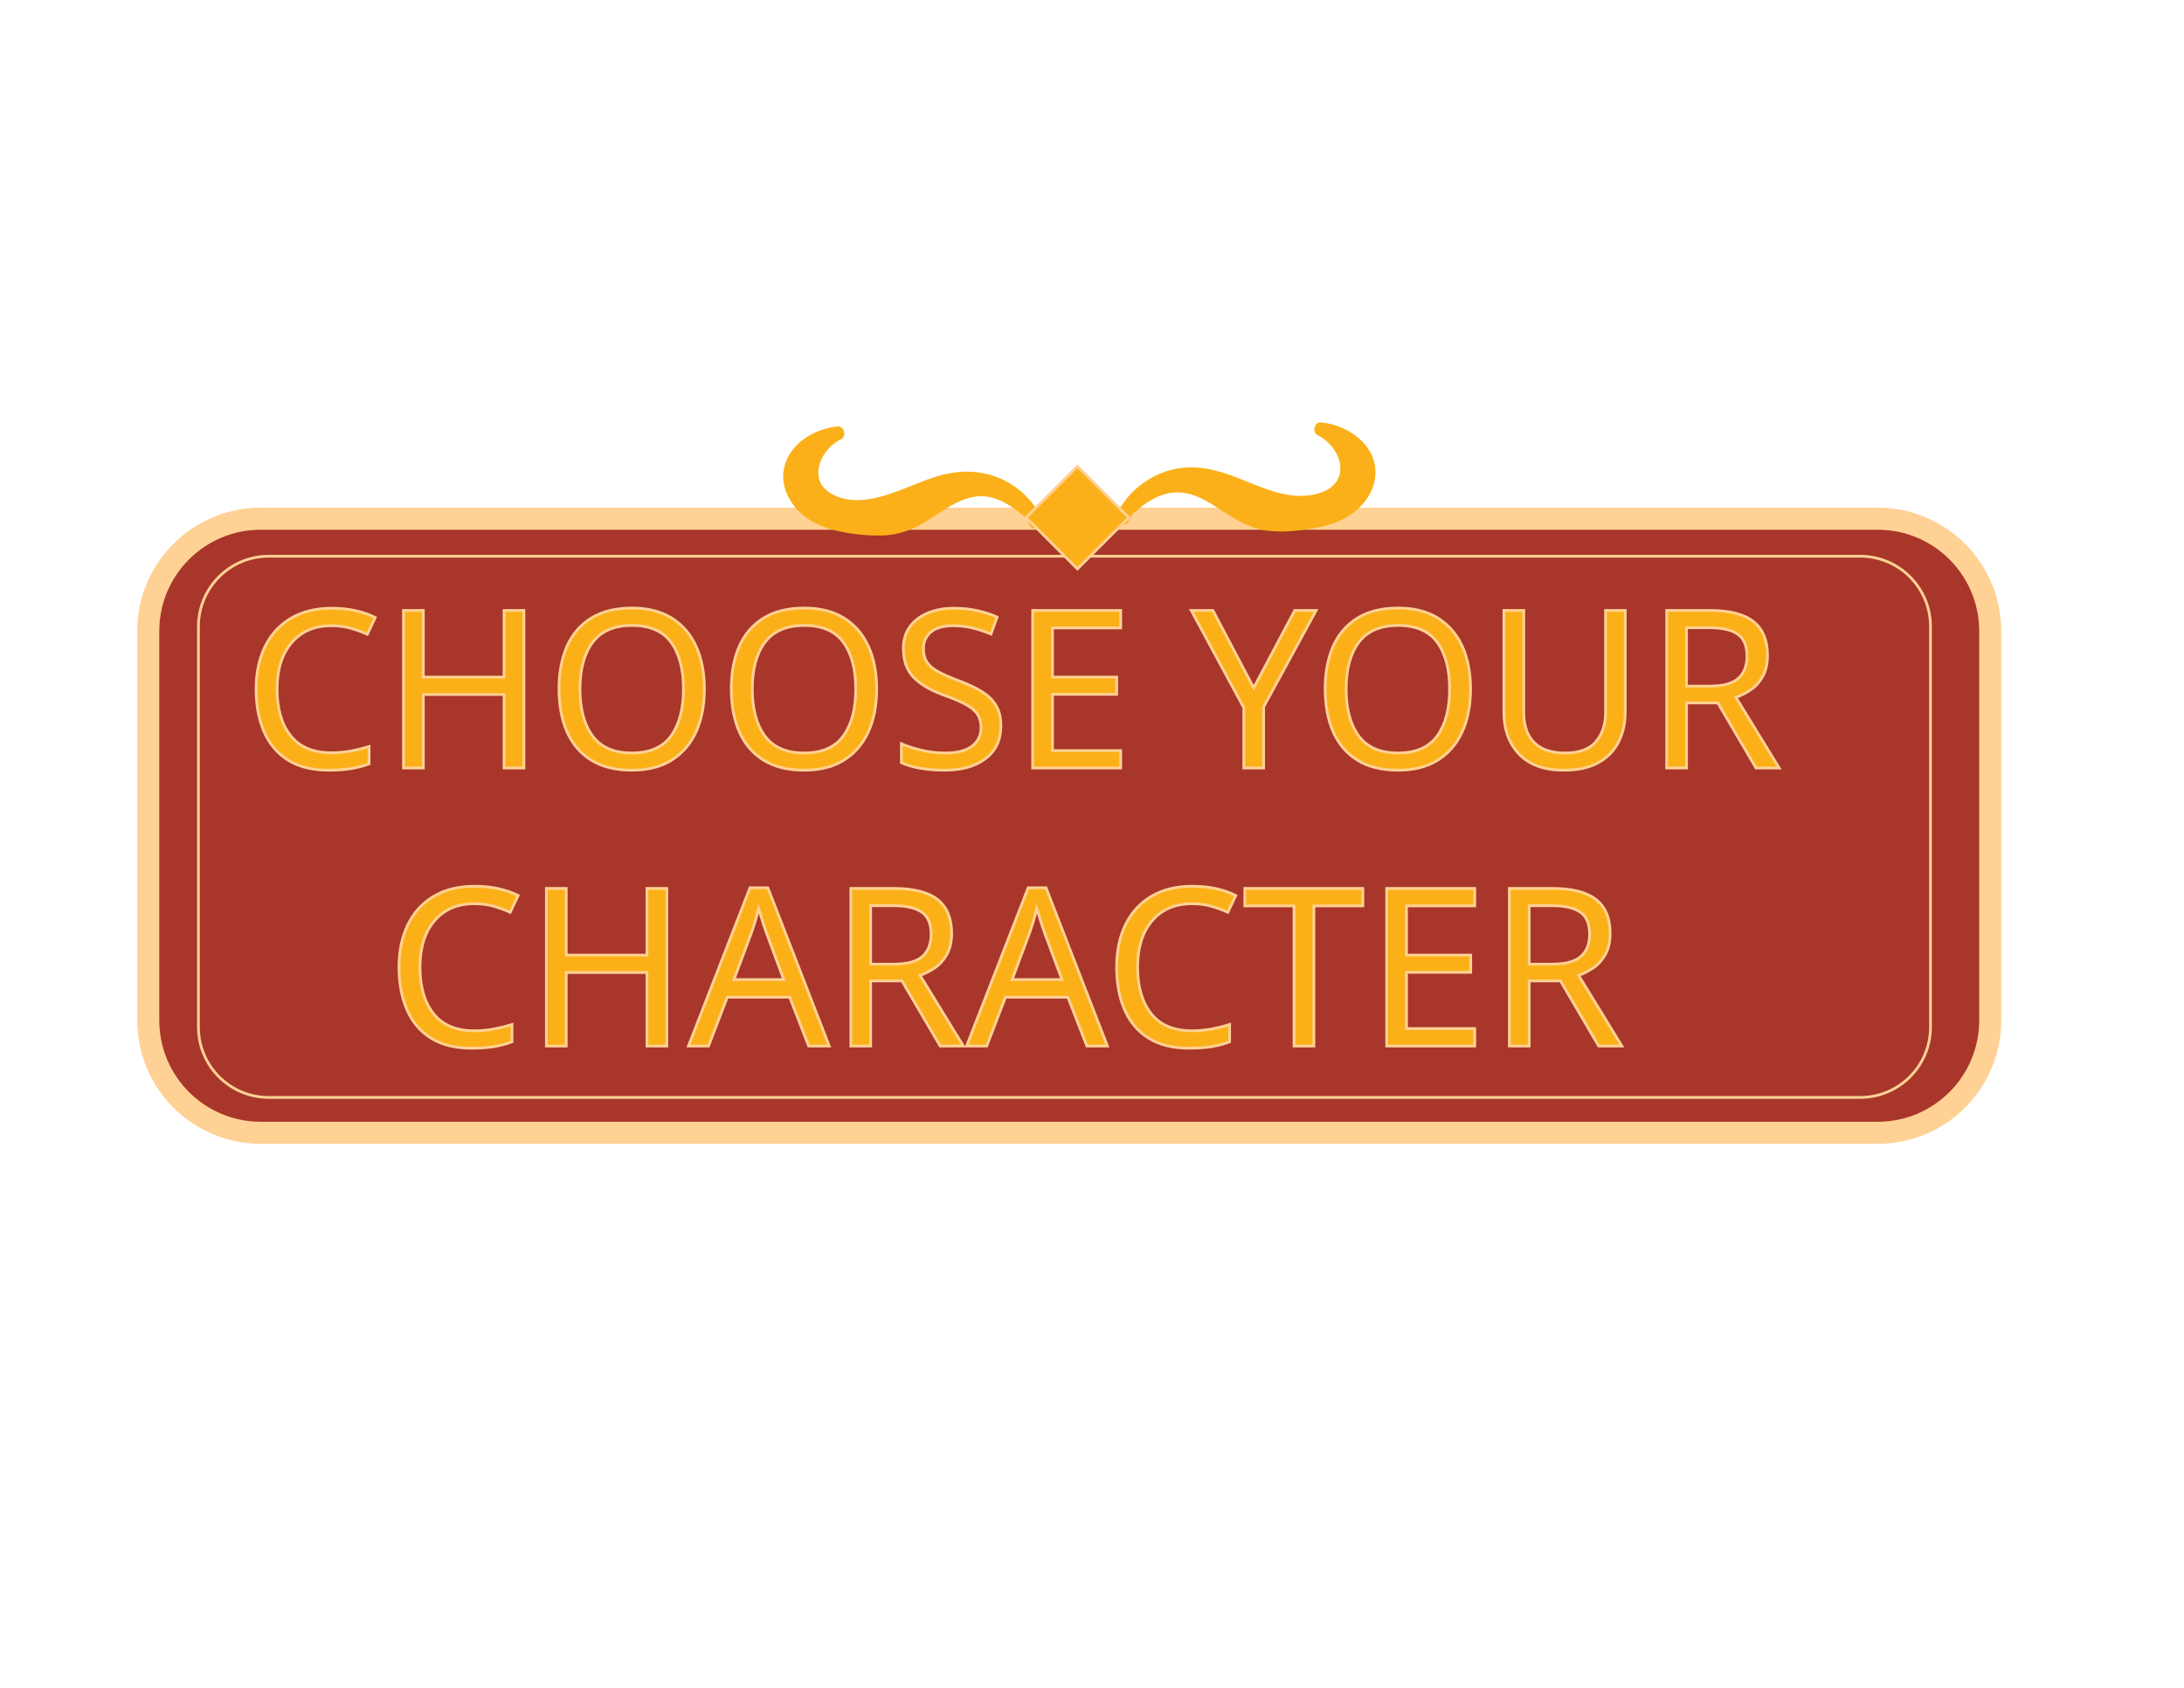
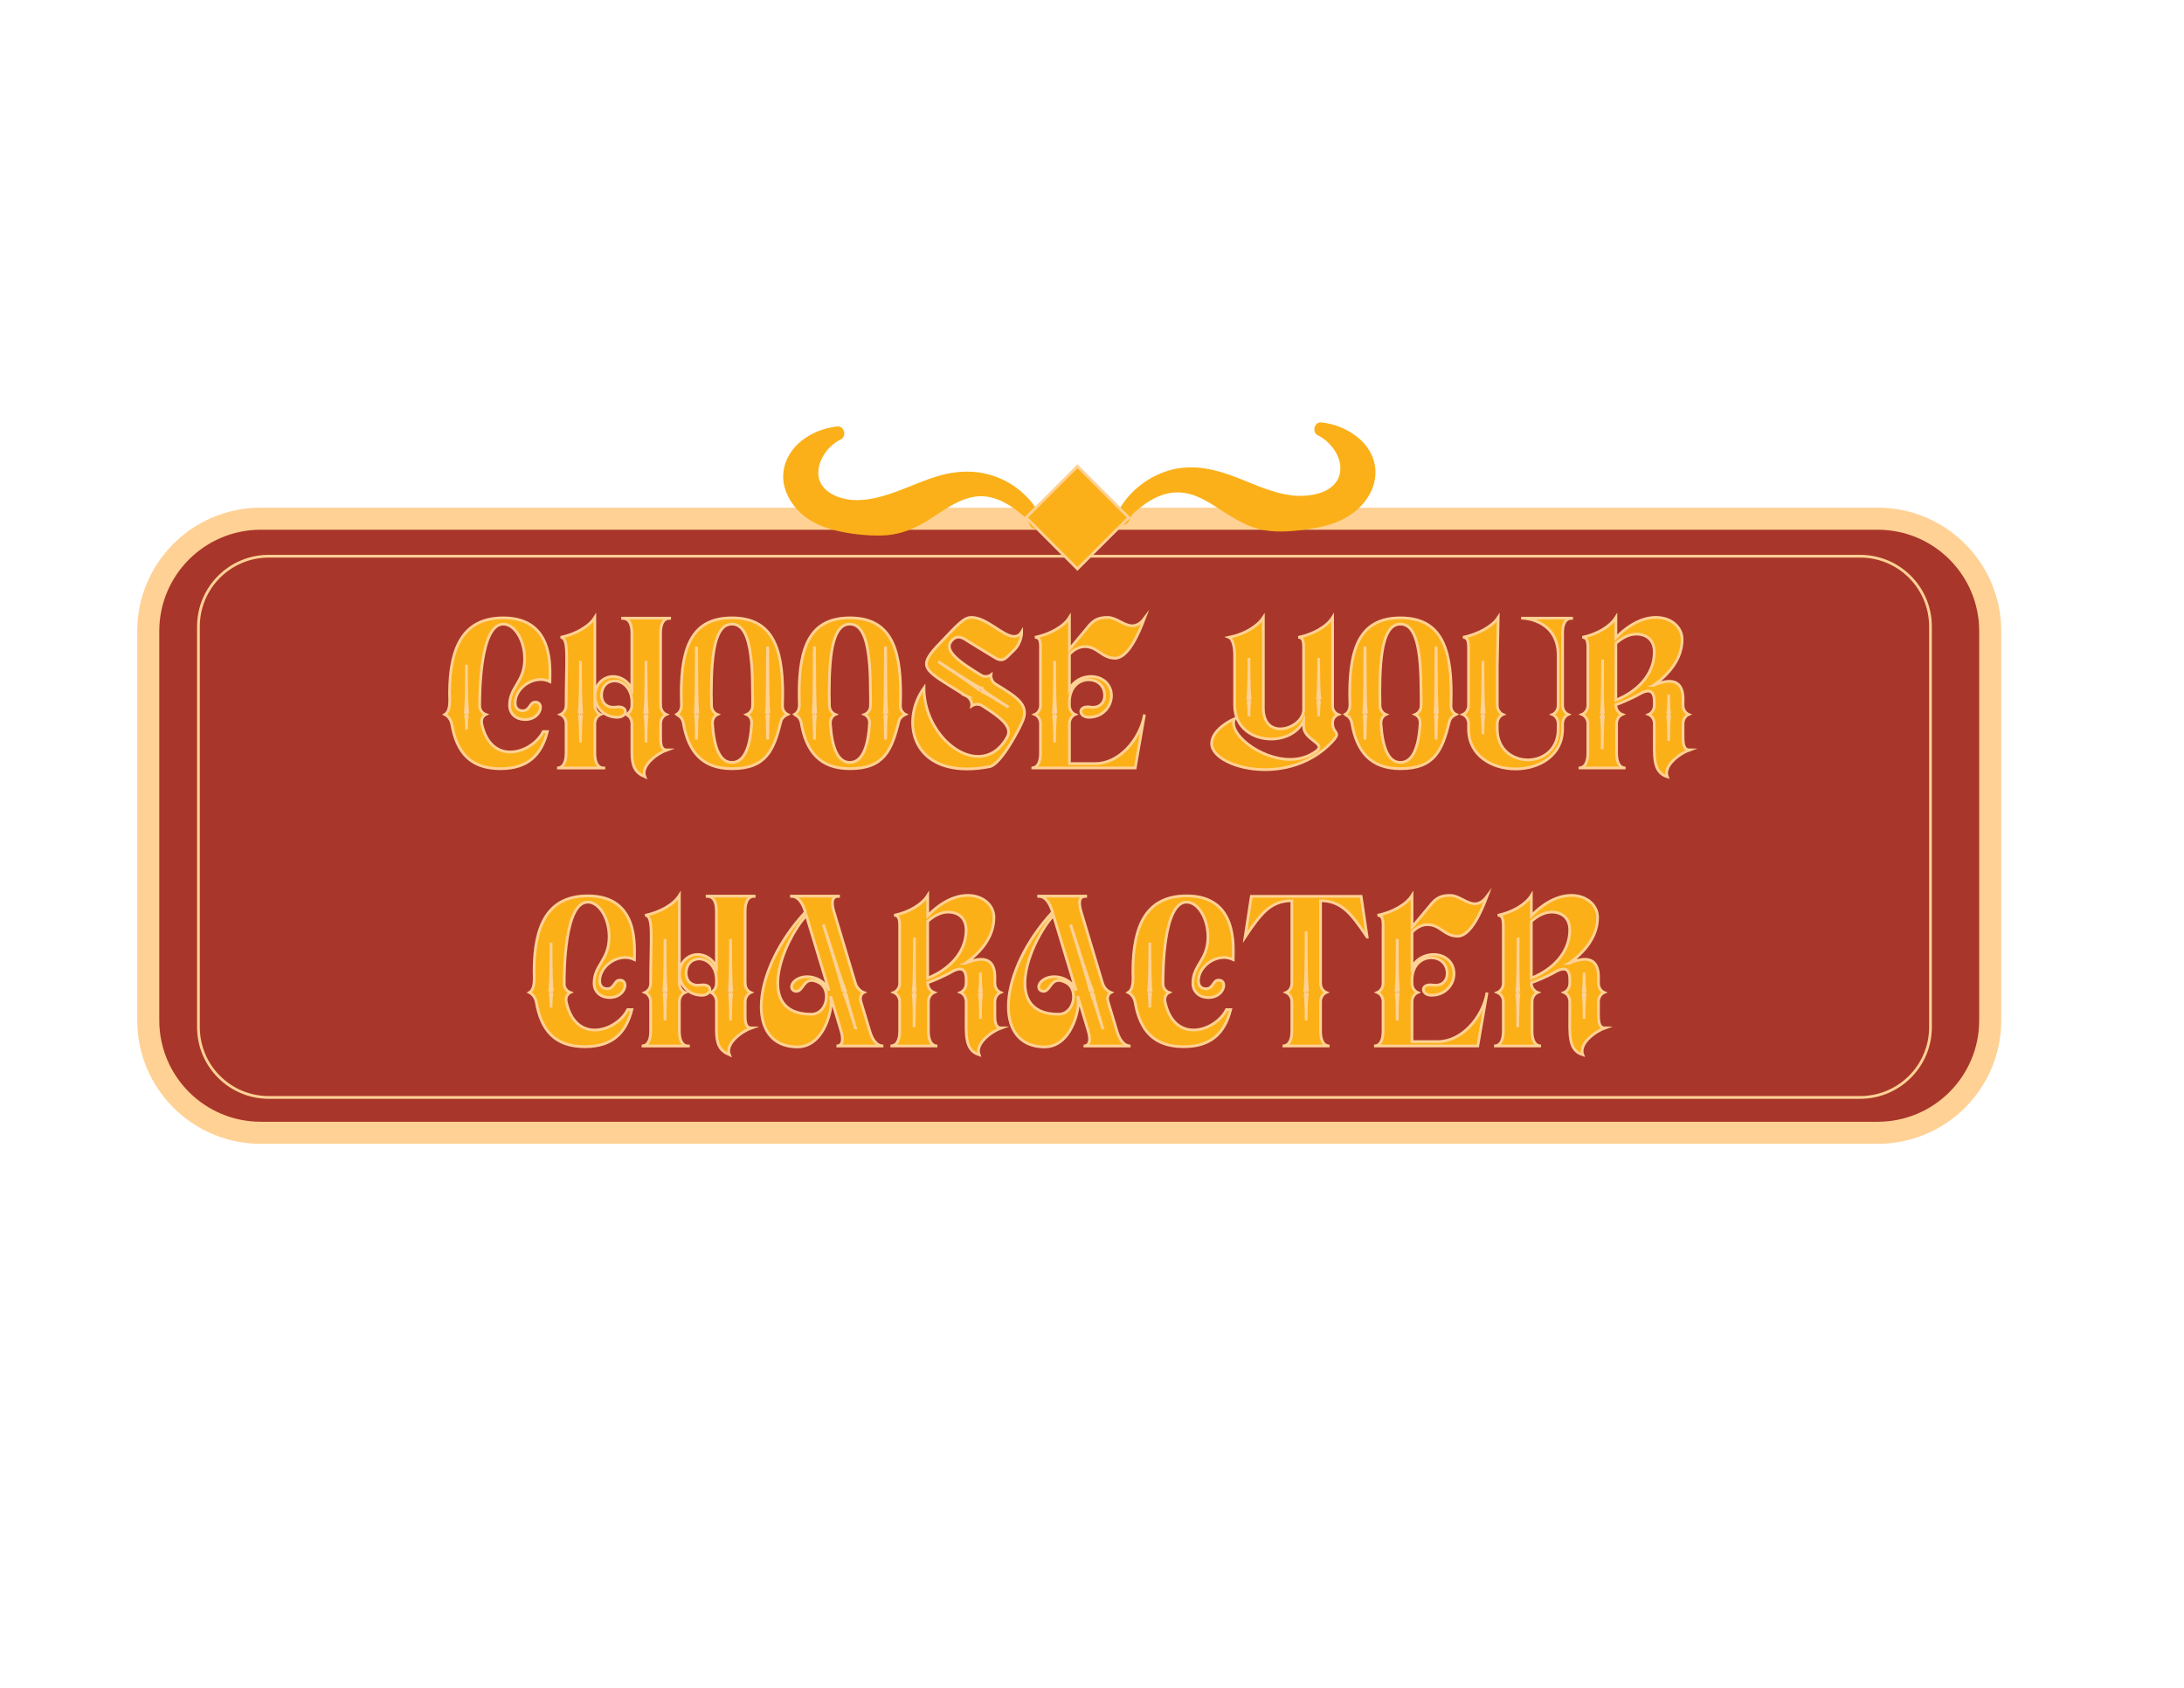
<svg xmlns="http://www.w3.org/2000/svg" id="Layer_1" version="1.1" viewBox="0 0 792 612">
  <defs>
    <style>
-       .st0 {
-         fill: #fcb017;
-         font-family: VastrexDemo-Regular, Vastrex-Demo;
-         font-size: 80px;
+       .st0, .st1 {
+         stroke: #ffd194;
      }

      .st0, .st1, .st2, .st3 {
        stroke-miterlimit: 10;
      }

-       .st0, .st3 {
-         stroke: #fed194;
-       }
- 
-       .st1, .st2 {
-         stroke: #ffd194;
-       }
- 
-       .st1, .st4 {
+       .st0, .st4 {
        fill: #fbb019;
      }

-       .st2 {
+       .st1 {
        fill: #a8362a;
        stroke-width: 8px;
      }

+       .st2 {
+         fill: none;
+       }
+ 
+       .st2, .st3 {
+         stroke: #fed194;
+       }
+ 
      .st3 {
-         fill: none;
+         fill: #fcb017;
      }
    </style>
  </defs>
-   <rect class="st2" x="53.76" y="188.08" width="667.97" height="222.66" rx="40.79" ry="40.79" />
-   <text class="st0" transform="translate(110 278.47)">
-     <tspan x="-22" y="0">CHOOSE YOUR </tspan>
-     <tspan x="29.82" y="100.8">CHARACTER</tspan>
-   </text>
-   <rect class="st3" x="71.96" y="201.68" width="628.11" height="196.24" rx="25.5" ry="25.5" />
+   <rect class="st1" x="53.76" y="188.08" width="667.97" height="222.66" rx="40.79" ry="40.79" />
+   <g>
+     <path class="st3" d="M185.05,272.67c4.87,0,9.91-3.36,11.93-7.39h1.51c-2.18,8.65-7.22,13.44-17.05,13.44-10.84,0-15.88-5.88-17.64-16.3-.5-2.44-2.44-3.36-2.44-3.36,2.18-1.34,1.68-5.46,1.68-7.64,0-17.14,5.21-27.38,19.49-27.38,18.65,0,16.88,18.48,16.88,23.1-1.09-.5-2.18-.76-3.28-.76-4.79,0-9.32,4.03-9.32,8.48,0,1.68.92,2.86,2.77,2.86,2.52,0,2.52-2.94,4.28-3.11,3.78-.42,2.52,6.3-3.44,6.3-3.02,0-5.63-1.85-5.63-5.21,0-6.72,5.46-8.32,5.46-16.8,0-6.8-3.61-12.6-7.73-12.6-8.48,0-8.57,25.28-8.57,29.65,0,2.35,2.18,3.11,2.18,3.11,0,0-1.93.92-1.43,3.36,1.6,7.48,5.88,10.25,10.33,10.25ZM169.17,264.53c0-1.93.08-5.46.67-5.46-.59,0-.67-11.68-.67-18.06,0,6.38-.08,18.06-.67,18.06.59,0,.67,3.53.67,5.46Z" />
+     <path class="st3" d="M218.98,278.47h-16.97c2.52,0,3.28-2.6,3.28-5.46v-10.58c0-2.52-2.02-3.36-2.02-3.36,0,0,2.02-.84,2.02-3.36,0-16.8,1.18-24.61-2.02-24.61,5.38-1.09,10.42-3.95,12.43-7.22v31.84c0,2.52,2.02,3.36,2.02,3.36,0,0-2.02.84-2.02,3.36v10.58c0,2.86.76,5.46,3.28,5.46ZM210.5,269.23c0-3.78.08-10.16.67-10.16-.59,0-.67-12.18-.67-19.4,0,7.22-.08,19.4-.67,19.4.59,0,.67,6.38.67,10.16ZM239.56,255.71c0,2.52,2.02,3.36,2.02,3.36,0,0-2.02.84-2.02,3.36v4.12c0,2.6-.08,5.38,2.27,5.38-3.28,1.18-9.58,5.54-7.98,9.74-3.61-1.6-4.7-3.86-4.7-8.99v-10.25c0-2.52-2.02-3.36-2.02-3.36,0,0,2.02-.84,2.02-3.36v-1.09c0-5.12-3.36-7.73-6.3-7.73-2.44,0-4.7,1.76-4.7,5.29,0,2.52,1.85,4.7,5.21,4.2,4.7-.67,4.28,3.7.5,3.7-5.63,0-9.07-5.04-7.9-9.58.84-3.44,3.61-5.21,6.38-5.21,2.6,0,5.38,1.51,6.8,4.54v-20.16c0-2.94-.76-5.46-3.36-5.46v-.08h17.05v.08c-2.52,0-3.28,2.52-3.28,5.46v26.04ZM234.27,269.23c0-3.78.08-10.16.67-10.16-.59,0-.67-12.18-.67-19.4,0,7.22-.08,19.4-.67,19.4.59,0,.67,6.38.67,10.16Z" />
+     <path class="st3" d="M285.59,259.07s-1.85.67-2.35,2.35c-2.6,10.5-5.29,17.3-17.81,17.3-10.84,0-15.88-6.22-17.64-16.63-.25-1.26-1.01-2.35-2.18-2.86-.17-.08-.25-.17-.25-.17,0,0,1.76-.84,1.76-3.36,0-1.34-.08-2.86-.08-4.28,0-17.14,4.12-27.38,18.4-27.38s18.4,10.25,18.4,27.38c0,1.6-.08,3.11-.08,4.62,0,2.18,1.85,3.02,1.85,3.02ZM252.58,234.45c-.17,2.18.08,24.61-.67,24.61.76,0,.5,6.89.67,9.07.17-2.18-.08-9.07.67-9.07-.76,0-.5-22.43-.67-24.61ZM272.91,251.42c0-15.71-1.68-25.12-7.48-25.12s-7.48,9.41-7.48,25.12c0,1.51.08,3.02.08,4.54.08,2.35,2.1,3.11,2.1,3.11,0,0-1.93.84-1.76,3.36.59,8.9,2.77,14.03,7.06,14.03s6.64-5.12,7.14-14.2c.17-2.35-1.76-3.19-1.76-3.19,0,0,1.93-.76,2.1-2.86.08-1.6,0-3.19,0-4.79ZM278.37,234.45c-.17,2.18.08,24.61-.59,24.61.67,0,.42,6.89.59,9.07.17-2.18-.08-9.07.67-9.07-.76,0-.5-22.43-.67-24.61Z" />
+     <path class="st3" d="M328.35,259.07s-1.85.67-2.35,2.35c-2.6,10.5-5.29,17.3-17.81,17.3-10.84,0-15.88-6.22-17.64-16.63-.25-1.26-1.01-2.35-2.18-2.86-.17-.08-.25-.17-.25-.17,0,0,1.76-.84,1.76-3.36,0-1.34-.08-2.86-.08-4.28,0-17.14,4.12-27.38,18.4-27.38s18.4,10.25,18.4,27.38c0,1.6-.08,3.11-.08,4.62,0,2.18,1.85,3.02,1.85,3.02ZM295.34,234.45c-.17,2.18.08,24.61-.67,24.61.76,0,.5,6.89.67,9.07.17-2.18-.08-9.07.67-9.07-.76,0-.5-22.43-.67-24.61ZM315.66,251.42c0-15.71-1.68-25.12-7.48-25.12s-7.48,9.41-7.48,25.12c0,1.51.08,3.02.08,4.54.08,2.35,2.1,3.11,2.1,3.11,0,0-1.93.84-1.76,3.36.59,8.9,2.77,14.03,7.06,14.03s6.64-5.12,7.14-14.2c.17-2.35-1.76-3.19-1.76-3.19,0,0,1.93-.76,2.1-2.86.08-1.6,0-3.19,0-4.79ZM321.12,234.45c-.17,2.18.08,24.61-.59,24.61.67,0,.42,6.89.59,9.07.17-2.18-.08-9.07.67-9.07-.76,0-.5-22.43-.67-24.61Z" />
+     <path class="st3" d="M371.02,261c-1.01,2.77-7.98,16.13-12.1,16.97-3.02.59-5.71.84-8.23.84-20.58,0-23.69-18.06-15.62-29.4,0,13.52,10.33,24.86,19.66,24.86,3.95,0,7.81-2.1,10.5-6.97,2.1-3.78-2.27-7.14-9.49-11.68-.5-.17-.92-.25-1.34-.25-1.18,0-2.02.59-2.02.59,0,0,.34-1.93-1.43-3.28l-2.35-1.43c-13.69-8.57-16.38-9.16-7.48-18.31,6.38-6.72,8.48-9.07,11.17-9.07,5.54,0,11.42,6.89,15.46,6.89,1.09,0,2.02-.42,2.77-1.68,0,0,.08,3.86-2.77,6.64-2.1,1.93-3.11,3.53-4.7,3.53-.67,0-1.43-.25-2.35-.84-3.28-1.93-8.06-4.96-9.49-5.8-.92-.59-2.27-1.6-3.61-1.6-.84,0-1.68.34-2.52,1.34-3.11,3.53,3.02,7.81,10.92,12.6.5.25,1.01.34,1.43.34,1.18,0,1.93-.59,1.93-.59,0,0-.25,2.1,1.68,3.36.08.08.17.08.17.08,7.56,4.62,11.84,7.31,9.83,12.85ZM365.73,256.46c-1.76-1.34-10-6.22-9.66-6.89-1.26,0-14.03-8.65-15.79-9.66,1.68,1.34,15.54,10.16,15.12,10.84.42-.67,8.4,4.62,10.33,5.71ZM350.61,252.43l.17.08c-.08,0-.08-.08-.17-.08Z" />
+     <path class="st3" d="M397.31,276.87c8.4,0,16.13-8.57,17.72-17.81l-3.36,19.4h-37.63c2.52,0,3.28-2.6,3.28-5.46v-10.58c0-2.52-2.02-3.36-2.02-3.36,0,0,2.02-.84,2.02-3.36v-18.56c0-3.53.34-6.05-2.02-6.05,5.46-1.09,10.5-3.95,12.52-7.22v11.51l6.38-7.64c2.44-3.19,4.37-3.86,7.48-3.86s5.96,3.02,8.9,3.02c1.43,0,2.94-.67,4.45-2.69-2.02,5.38-5.88,14.45-10.67,14.45s-6.22-4.12-10.84-4.2c-1.76,0-3.7.67-5.71,2.77v12.68c1.6-3.11,4.79-4.62,7.9-4.62s6.22,1.68,7.14,5.21c1.09,4.54-2.27,9.58-7.98,9.58-3.78,0-4.2-4.37.5-3.7,3.44.5,5.21-1.68,5.21-4.2,0-3.7-2.77-5.71-5.8-5.71-3.36,0-6.97,2.6-6.97,8.15v1.09c0,2.52,2.02,3.36,2.02,3.36,0,0-2.02.84-2.02,3.36v14.45h9.49ZM382.44,239.66c0,7.22-.08,19.4-.67,19.4.59,0,.67,6.38.67,10.16,0-3.78.08-10.16.67-10.16-.59,0-.67-12.18-.67-19.4Z" />
+     <path class="st3" d="M483.24,262.09c0,4.28,3.61,2.94-.34,7.06-6.89,7.22-16.04,9.91-24.11,9.91-10.58,0-19.4-4.54-19.4-9.41,0-5.54,8.32-9.07,8.32-9.07-2.6,5.21,9.07,14.78,20.16,14.78,3.36,0,6.72-.92,9.58-3.11,3.53-2.77-4.7-3.86-4.7-8.9v-2.02c-2.02,4.37-6.89,6.64-11.76,6.64-6.55,0-13.27-4.03-13.27-12.26v-18.56c0-1.6-.42-5.38-2.02-6.05,5.46-1.09,10.33-3.95,12.43-7.22v32.84c0,5.46,2.94,7.56,6.13,7.56,4.03,0,8.48-3.19,8.48-6.97v-20.92c0-3.11.17-5.29-1.93-5.29,5.38-1.09,10.42-3.95,12.43-7.22v32.09c0,2.35,2.02,3.11,2.02,3.11,0,0-2.02.76-2.02,3.02ZM452.92,259.74c0-2.18.08-5.71.67-5.71-.59,0-.67-9.66-.67-15.46,0,5.8-.08,15.46-.67,15.46.59,0,.67,3.53.67,5.71ZM478.2,259.74c0-2.18.08-5.71.67-5.71-.59,0-.67-9.66-.67-15.46,0,5.8-.08,15.46-.67,15.46.59,0,.67,3.53.67,5.71Z" />
+     <path class="st3" d="M528.01,259.07s-1.85.67-2.35,2.35c-2.6,10.5-5.29,17.3-17.81,17.3-10.84,0-15.88-6.22-17.64-16.63-.25-1.26-1.01-2.35-2.18-2.86-.17-.08-.25-.17-.25-.17,0,0,1.76-.84,1.76-3.36,0-1.34-.08-2.86-.08-4.28,0-17.14,4.12-27.38,18.4-27.38s18.4,10.25,18.4,27.38c0,1.6-.08,3.11-.08,4.62,0,2.18,1.85,3.02,1.85,3.02ZM495,234.45c-.17,2.18.08,24.61-.67,24.61.76,0,.5,6.89.67,9.07.17-2.18-.08-9.07.67-9.07-.76,0-.5-22.43-.67-24.61ZM515.33,251.42c0-15.71-1.68-25.12-7.48-25.12s-7.48,9.41-7.48,25.12c0,1.51.08,3.02.08,4.54.08,2.35,2.1,3.11,2.1,3.11,0,0-1.93.84-1.76,3.36.59,8.9,2.77,14.03,7.06,14.03s6.64-5.12,7.14-14.2c.17-2.35-1.76-3.19-1.76-3.19,0,0,1.93-.76,2.1-2.86.08-1.6,0-3.19,0-4.79ZM520.79,234.45c-.17,2.18.08,24.61-.59,24.61.67,0,.42,6.89.59,9.07.17-2.18-.08-9.07.67-9.07-.76,0-.5-22.43-.67-24.61Z" />
+     <path class="st3" d="M566.65,229.67v26.04c0,2.52,2.02,3.36,2.02,3.36,0,0-2.02.84-2.02,3.44v1.85c0,9.58-8.48,14.45-17.05,14.45s-17.05-4.87-17.05-14.45v-1.93c0-2.52-2.02-3.36-2.02-3.36,0,0,2.02-.84,2.02-3.36v-18.56c0-3.53.25-6.05-2.02-6.05,5.38-1.09,10.67-3.95,12.77-7.22l-.34,17.89v13.94c0,2.52,2.02,3.36,2.02,3.36,0,0-2.02.84-2.02,3.36v1.93c0,7.39,5.54,11.17,11.09,11.17s11-3.78,11-11.17v-1.93c0-2.52-2.02-3.36-2.02-3.36,0,0,2.02-.84,2.02-3.36v-18.06c0-12.1-10.84-13.52-13.44-13.52h18.31v.08c-2.52,0-3.28,2.52-3.28,5.46ZM537.76,266.21c0-2.69.08-7.14.67-7.14-.59,0-.67-12.18-.67-19.4,0,7.22-.08,19.4-.67,19.4.59,0,.67,4.45.67,7.14Z" />
+     <path class="st3" d="M599.66,248.48c1.93-.84,3.95-1.43,5.71-1.43,3.02,0,5.21,1.85,4.96,7.31v1.34c0,2.52,2.02,3.36,2.02,3.36,0,0-2.02.84-2.02,3.36v4.12c0,2.6,0,5.38,2.35,5.38-3.28,1.18-9.58,5.54-8.06,9.74-5.29-1.68-4.7-7.31-4.7-15.12v-4.12c0-2.52-2.02-3.36-2.02-3.36,0,0,2.02-.84,2.02-3.36v-1.34c0-2.77-.92-3.78-2.27-3.78-.67,0-1.51.25-2.35.67-4.12,2.35-7.9,3.78-9.32,4.28v.17c0,2.52,2.27,3.36,2.27,3.36,0,0-2.02.84-2.02,3.36v10.58c0,2.86.76,5.46,3.28,5.46h-17.05c2.6,0,3.36-2.6,3.36-5.46v-10.58c0-2.52-2.1-3.36-2.1-3.36,0,0,2.1-.84,2.1-3.36v-18.56c0-3.53.25-6.05-2.02-6.05,5.38-1.09,10.16-3.95,12.18-7.22v7.39c5.12-5.29,10.25-7.39,14.53-7.39,5.54,0,9.49,3.53,9.49,7.98,0,7.22-4.96,12.77-10.33,16.63ZM581.01,271.67c.08-2.6.08-12.6.67-12.6-.5,0-.59-4.96-.5-19.91-.08,14.95-.17,19.91-.76,19.91.67,0,.67,10,.59,12.6ZM593.36,229.92c-2.6,0-5.12,1.34-7.39,3.36v20.58c7.39-2.94,13.94-8.99,13.94-17.47,0-4.12-2.6-6.47-6.55-6.47ZM605.12,268.64c0-3.95.08-9.58.67-9.58-.59,0-.67-4.12-.67-7.22,0,3.11-.08,7.22-.67,7.22.59,0,.67,5.63.67,9.58Z" />
+     <path class="st3" d="M215.7,373.47c4.87,0,9.91-3.36,11.93-7.39h1.51c-2.18,8.65-7.22,13.44-17.05,13.44-10.84,0-15.88-5.88-17.64-16.3-.5-2.44-2.44-3.36-2.44-3.36,2.18-1.34,1.68-5.46,1.68-7.64,0-17.14,5.21-27.38,19.49-27.38,18.65,0,16.88,18.48,16.88,23.1-1.09-.5-2.18-.76-3.28-.76-4.79,0-9.32,4.03-9.32,8.48,0,1.68.92,2.86,2.77,2.86,2.52,0,2.52-2.94,4.28-3.11,3.78-.42,2.52,6.3-3.44,6.3-3.02,0-5.63-1.85-5.63-5.21,0-6.72,5.46-8.32,5.46-16.8,0-6.8-3.61-12.6-7.73-12.6-8.48,0-8.57,25.28-8.57,29.65,0,2.35,2.18,3.11,2.18,3.11,0,0-1.93.92-1.43,3.36,1.6,7.48,5.88,10.25,10.33,10.25ZM199.83,365.33c0-1.93.08-5.46.67-5.46-.59,0-.67-11.68-.67-18.06,0,6.38-.08,18.06-.67,18.06.59,0,.67,3.53.67,5.46Z" />
+     <path class="st3" d="M249.64,379.27h-16.97c2.52,0,3.28-2.6,3.28-5.46v-10.58c0-2.52-2.02-3.36-2.02-3.36,0,0,2.02-.84,2.02-3.36,0-16.8,1.18-24.61-2.02-24.61,5.38-1.09,10.42-3.95,12.43-7.22v31.84c0,2.52,2.02,3.36,2.02,3.36,0,0-2.02.84-2.02,3.36v10.58c0,2.86.76,5.46,3.28,5.46ZM241.16,370.03c0-3.78.08-10.16.67-10.16-.59,0-.67-12.18-.67-19.4,0,7.22-.08,19.4-.67,19.4.59,0,.67,6.38.67,10.16ZM270.22,356.51c0,2.52,2.02,3.36,2.02,3.36,0,0-2.02.84-2.02,3.36v4.12c0,2.6-.08,5.38,2.27,5.38-3.28,1.18-9.58,5.54-7.98,9.74-3.61-1.6-4.7-3.86-4.7-8.99v-10.25c0-2.52-2.02-3.36-2.02-3.36,0,0,2.02-.84,2.02-3.36v-1.09c0-5.12-3.36-7.73-6.3-7.73-2.44,0-4.7,1.76-4.7,5.29,0,2.52,1.85,4.7,5.21,4.2,4.7-.67,4.28,3.7.5,3.7-5.63,0-9.07-5.04-7.9-9.58.84-3.44,3.61-5.21,6.38-5.21,2.6,0,5.38,1.51,6.8,4.54v-20.16c0-2.94-.76-5.46-3.36-5.46v-.08h17.05v.08c-2.52,0-3.28,2.52-3.28,5.46v26.04ZM264.93,370.03c0-3.78.08-10.16.67-10.16-.59,0-.67-12.18-.67-19.4,0,7.22-.08,19.4-.67,19.4.59,0,.67,6.38.67,10.16Z" />
+     <path class="st3" d="M289.2,379.61c-18.98,0-16.88-27.55,2.86-48.89l-.08-.25c-.92-2.94-2.44-5.46-4.96-5.46v-.08h17.05v.08c-2.6,0-2.52,2.52-1.68,5.46l7.81,26.04c.76,2.52,3.02,3.36,3.02,3.36,0,0-1.76.84-1.01,3.36l3.19,10.58c.84,2.86,2.35,5.46,4.96,5.46h-17.05c2.52,0,2.52-2.6,1.68-5.46l-3.78-12.6c.25,1.43.25,3.11-.08,5.04-1.18,6.05-4.87,13.36-11.93,13.36ZM292.73,354.15c3.02,0,6.38,1.6,7.9,5.04l-8.23-27.22c-8.06,8.57-19.4,35.78,1.76,35.78,6.05,0,7.31-9.16,2.86-11.42-1.09-.59-2.02-.84-2.69-.84-3.02,0-3.28,3.95-5.54,3.95-1.6,0-2.27-1.6-1.26-3.02,1.09-1.51,3.11-2.27,5.21-2.27ZM310.2,372.72c-.5-2.18-3.95-12.85-3.19-12.85-.76,0-7.56-22.43-8.4-24.61.5,2.18,7.81,24.61,7.06,24.61.76,0,3.7,10.67,4.54,12.85Z" />
+     <path class="st3" d="M350.1,349.28c1.93-.84,3.95-1.43,5.71-1.43,3.02,0,5.21,1.85,4.96,7.31v1.34c0,2.52,2.02,3.36,2.02,3.36,0,0-2.02.84-2.02,3.36v4.12c0,2.6,0,5.38,2.35,5.38-3.28,1.18-9.58,5.54-8.06,9.74-5.29-1.68-4.7-7.31-4.7-15.12v-4.12c0-2.52-2.02-3.36-2.02-3.36,0,0,2.02-.84,2.02-3.36v-1.34c0-2.77-.92-3.78-2.27-3.78-.67,0-1.51.25-2.35.67-4.12,2.35-7.9,3.78-9.32,4.28v.17c0,2.52,2.27,3.36,2.27,3.36,0,0-2.02.84-2.02,3.36v10.58c0,2.86.76,5.46,3.28,5.46h-17.05c2.6,0,3.36-2.6,3.36-5.46v-10.58c0-2.52-2.1-3.36-2.1-3.36,0,0,2.1-.84,2.1-3.36v-18.56c0-3.53.25-6.05-2.02-6.05,5.38-1.09,10.16-3.95,12.18-7.22v7.39c5.12-5.29,10.25-7.39,14.53-7.39,5.54,0,9.49,3.53,9.49,7.98,0,7.22-4.96,12.77-10.33,16.63ZM331.46,372.47c.08-2.6.08-12.6.67-12.6-.5,0-.59-4.96-.5-19.91-.08,14.95-.17,19.91-.76,19.91.67,0,.67,10,.59,12.6ZM343.8,330.72c-2.6,0-5.12,1.34-7.39,3.36v20.58c7.39-2.94,13.94-8.99,13.94-17.47,0-4.12-2.6-6.47-6.55-6.47ZM355.56,369.44c0-3.95.08-9.58.67-9.58-.59,0-.67-4.12-.67-7.22,0,3.11-.08,7.22-.67,7.22.59,0,.67,5.63.67,9.58Z" />
+     <path class="st3" d="M378.83,379.61c-18.98,0-16.88-27.55,2.86-48.89l-.08-.25c-.92-2.94-2.44-5.46-4.96-5.46v-.08h17.05v.08c-2.6,0-2.52,2.52-1.68,5.46l7.81,26.04c.76,2.52,3.02,3.36,3.02,3.36,0,0-1.76.84-1.01,3.36l3.19,10.58c.84,2.86,2.35,5.46,4.96,5.46h-17.05c2.52,0,2.52-2.6,1.68-5.46l-3.78-12.6c.25,1.43.25,3.11-.08,5.04-1.18,6.05-4.87,13.36-11.93,13.36ZM382.36,354.15c3.02,0,6.38,1.6,7.9,5.04l-8.23-27.22c-8.06,8.57-19.4,35.78,1.76,35.78,6.05,0,7.31-9.16,2.86-11.42-1.09-.59-2.02-.84-2.69-.84-3.02,0-3.28,3.95-5.54,3.95-1.6,0-2.27-1.6-1.26-3.02,1.09-1.51,3.11-2.27,5.21-2.27ZM399.83,372.72c-.5-2.18-3.95-12.85-3.19-12.85-.76,0-7.56-22.43-8.4-24.61.5,2.18,7.81,24.61,7.06,24.61.76,0,3.7,10.67,4.54,12.85Z" />
+     <path class="st3" d="M432.84,373.47c4.87,0,9.91-3.36,11.93-7.39h1.51c-2.18,8.65-7.22,13.44-17.05,13.44-10.84,0-15.88-5.88-17.64-16.3-.5-2.44-2.44-3.36-2.44-3.36,2.18-1.34,1.68-5.46,1.68-7.64,0-17.14,5.21-27.38,19.49-27.38,18.65,0,16.88,18.48,16.88,23.1-1.09-.5-2.18-.76-3.28-.76-4.79,0-9.32,4.03-9.32,8.48,0,1.68.92,2.86,2.77,2.86,2.52,0,2.52-2.94,4.28-3.11,3.78-.42,2.52,6.3-3.44,6.3-3.02,0-5.63-1.85-5.63-5.21,0-6.72,5.46-8.32,5.46-16.8,0-6.8-3.61-12.6-7.73-12.6-8.48,0-8.57,25.28-8.57,29.65,0,2.35,2.18,3.11,2.18,3.11,0,0-1.93.92-1.43,3.36,1.6,7.48,5.88,10.25,10.33,10.25ZM416.97,365.33c0-1.93.08-5.46.67-5.46-.59,0-.67-11.68-.67-18.06,0,6.38-.08,18.06-.67,18.06.59,0,.67,3.53.67,5.46Z" />
+     <path class="st3" d="M495.76,339.79c-3.02-4.54-5.46-7.9-8.06-10.08-2.6-2.1-5.29-3.11-8.82-3.11v29.9c0,2.52,2.02,3.36,2.02,3.36,0,0-2.02.84-2.02,3.36v10.58c0,2.86.76,5.46,3.28,5.46h-17.05c2.6,0,3.36-2.6,3.36-5.46v-10.58c0-2.52-2.02-3.36-2.02-3.36,0,0,2.02-.84,2.02-3.36v-29.9c-3.61,0-6.3,1.01-8.9,3.11-2.6,2.18-5.04,5.54-8.06,10.08l2.27-14.78h39.82l2.18,14.78ZM473.67,370.03c0-3.78.08-10.16.67-10.16-.59,0-.67-13.94-.67-22.18,0,8.23-.08,22.18-.67,22.18.59,0,.67,6.38.67,10.16Z" />
+     <path class="st3" d="M521.54,377.67c8.4,0,16.13-8.57,17.72-17.81l-3.36,19.4h-37.63c2.52,0,3.28-2.6,3.28-5.46v-10.58c0-2.52-2.02-3.36-2.02-3.36,0,0,2.02-.84,2.02-3.36v-18.56c0-3.53.34-6.05-2.02-6.05,5.46-1.09,10.5-3.95,12.52-7.22v11.51l6.38-7.64c2.44-3.19,4.37-3.86,7.48-3.86s5.96,3.02,8.9,3.02c1.43,0,2.94-.67,4.45-2.69-2.02,5.38-5.88,14.45-10.67,14.45s-6.22-4.12-10.84-4.2c-1.76,0-3.7.67-5.71,2.77v12.68c1.6-3.11,4.79-4.62,7.9-4.62s6.22,1.68,7.14,5.21c1.09,4.54-2.27,9.58-7.98,9.58-3.78,0-4.2-4.37.5-3.7,3.44.5,5.21-1.68,5.21-4.2,0-3.7-2.77-5.71-5.8-5.71-3.36,0-6.97,2.6-6.97,8.15v1.09c0,2.52,2.02,3.36,2.02,3.36,0,0-2.02.84-2.02,3.36v14.45h9.49ZM506.68,340.46c0,7.22-.08,19.4-.67,19.4.59,0,.67,6.38.67,10.16,0-3.78.08-10.16.67-10.16-.59,0-.67-12.18-.67-19.4Z" />
+     <path class="st3" d="M569,349.28c1.93-.84,3.95-1.43,5.71-1.43,3.02,0,5.21,1.85,4.96,7.31v1.34c0,2.52,2.02,3.36,2.02,3.36,0,0-2.02.84-2.02,3.36v4.12c0,2.6,0,5.38,2.35,5.38-3.28,1.18-9.58,5.54-8.06,9.74-5.29-1.68-4.7-7.31-4.7-15.12v-4.12c0-2.52-2.02-3.36-2.02-3.36,0,0,2.02-.84,2.02-3.36v-1.34c0-2.77-.92-3.78-2.27-3.78-.67,0-1.51.25-2.35.67-4.12,2.35-7.9,3.78-9.32,4.28v.17c0,2.52,2.27,3.36,2.27,3.36,0,0-2.02.84-2.02,3.36v10.58c0,2.86.76,5.46,3.28,5.46h-17.05c2.6,0,3.36-2.6,3.36-5.46v-10.58c0-2.52-2.1-3.36-2.1-3.36,0,0,2.1-.84,2.1-3.36v-18.56c0-3.53.25-6.05-2.02-6.05,5.38-1.09,10.16-3.95,12.18-7.22v7.39c5.12-5.29,10.25-7.39,14.53-7.39,5.54,0,9.49,3.53,9.49,7.98,0,7.22-4.96,12.77-10.33,16.63ZM550.36,372.47c.08-2.6.08-12.6.67-12.6-.5,0-.59-4.96-.5-19.91-.08,14.95-.17,19.91-.76,19.91.67,0,.67,10,.59,12.6ZM562.7,330.72c-2.6,0-5.12,1.34-7.39,3.36v20.58c7.39-2.94,13.94-8.99,13.94-17.47,0-4.12-2.6-6.47-6.55-6.47ZM574.46,369.44c0-3.95.08-9.58.67-9.58-.59,0-.67-4.12-.67-7.22,0,3.11-.08,7.22-.67,7.22.59,0,.67,5.63.67,9.58Z" />
+   </g>
+   <rect class="st2" x="71.96" y="201.68" width="628.11" height="196.24" rx="25.5" ry="25.5" />
  <g>
    <path class="st4" d="M388.02,198.64c-5.54-3.58-9.88-8.71-14.82-13.08s-10.97-8.16-17.57-8.09c-11.24.12-19.53,11.01-30.47,13.58-4.02.94-8.22.71-12.33.31-5.99-.57-12.13-1.53-17.32-4.58s-9.29-8.62-8.99-14.64c.41-8.29,8.93-14.23,17.2-14.99-7.43,3.55-12.29,13.58-7.59,20.34,1.38,1.99,3.41,3.47,5.61,4.48,7.7,3.55,16.77,1.46,24.69-1.55s15.8-6.95,24.28-7.01c10.45-.07,20.66,6.43,25.02,15.92" />
    <path class="st4" d="M389.29,196.48c-8.5-5.57-14.21-14.63-23.54-19.07-4.51-2.14-9.35-2.99-14.27-1.98-4.27.88-8.17,3.07-11.83,5.35s-7.21,4.8-11.18,6.53c-4.69,2.05-9.67,2.07-14.69,1.62-8.83-.77-20.11-2.69-23.93-11.98s5.6-16.49,13.86-17.31l-1.26-4.66c-6.03,2.97-10.68,9.59-10.68,16.42,0,8.61,7.84,13.7,15.64,14.7,8.67,1.11,17.01-2.17,24.89-5.34,7.43-2.98,15.46-6.13,23.57-4.31s14.33,6.96,17.68,14.14c.57,1.22,2.33,1.53,3.42.9,1.25-.73,1.47-2.19.9-3.42-2.98-6.37-8.44-11.59-14.85-14.45-7.36-3.28-15.12-3.28-22.79-1.03s-15.31,6.46-23.48,8.11c-3.73.76-7.67.96-11.37-.06-3.23-.88-6.61-2.74-7.99-5.96-1.13-2.61-.69-5.74.61-8.37,1.51-3.06,3.91-5.51,6.97-7.02,2.16-1.06,1.2-4.9-1.26-4.66-9.07.91-18.54,6.91-19.62,16.63-.55,4.97,1.66,9.83,4.95,13.45,3.6,3.96,8.62,6.31,13.75,7.58s11.2,1.99,16.72,1.89,10.22-1.67,14.88-4.27c7.24-4.05,14.87-11.3,23.84-9.78,5.64.96,10.4,4.55,14.5,8.34,4.58,4.24,8.8,8.87,14.05,12.32,2.7,1.77,5.21-2.56,2.52-4.32h0Z" />
  </g>
  <g>
-     <path class="st4" d="M394.77,197.14c5.54-3.58,9.88-8.71,14.82-13.08s10.97-8.16,17.57-8.09c11.24.12,19.53,11.01,30.47,13.58,4.02.94,8.22.71,12.33.31,5.99-.57,12.13-1.53,17.32-4.58,5.19-3.05,9.29-8.62,8.99-14.64-.41-8.29-8.93-14.23-17.2-14.99,7.43,3.55,12.29,13.58,7.59,20.34-1.38,1.99-3.41,3.47-5.61,4.48-7.7,3.55-16.77,1.46-24.69-1.55-7.92-3.01-15.8-6.95-24.28-7.01-10.45-.07-20.66,6.43-25.02,15.92" />
+     <path class="st4" d="M394.77,197.14c5.54-3.58,9.88-8.71,14.82-13.08s10.97-8.16,17.57-8.09c11.24.12,19.53,11.01,30.47,13.58,4.02.94,8.22.71,12.33.31,5.99-.57,12.13-1.53,17.32-4.58s9.29-8.62,8.99-14.64c-.41-8.29-8.93-14.23-17.2-14.99,7.43,3.55,12.29,13.58,7.59,20.34-1.38,1.99-3.41,3.47-5.61,4.48-7.7,3.55-16.77,1.46-24.69-1.55-7.92-3.01-15.8-6.95-24.28-7.01-10.45-.07-20.66,6.43-25.02,15.92" />
    <path class="st4" d="M396.03,199.3c4.65-3.04,8.5-7.01,12.49-10.84,3.62-3.48,7.58-6.98,12.35-8.78,4.4-1.66,8.79-1.48,13.12.31s7.82,4.42,11.61,6.76,8.17,4.71,12.78,5.49c5.86.99,12.01.29,17.84-.66,5.26-.86,10.53-2.52,14.79-5.83,3.86-2.99,6.9-7.31,7.61-12.22,1.66-11.43-9.25-19.36-19.52-20.38-2.46-.25-3.42,3.6-1.26,4.66,4.86,2.39,8.99,8.08,8.12,13.45-1.23,7.55-10.87,9.07-17.14,8.4-8.18-.88-15.61-4.95-23.28-7.61s-15.36-3.69-22.94-1.05-14.23,8.23-17.67,15.58c-.57,1.22-.34,2.7.9,3.42,1.08.63,2.85.33,3.42-.9,2.94-6.29,8.43-11.21,15.03-13.4,7.85-2.61,15.62-.54,23.09,2.33,8.04,3.09,16.06,6.87,24.87,6.8,7.65-.06,17.03-3.82,18.54-12.24,1.39-7.72-3.55-15.72-10.42-19.1l-1.26,4.66c7.14.71,15.62,6.3,14.65,14.38-.49,4.09-3.4,7.75-6.75,9.98-4.13,2.75-9.15,3.9-14.01,4.52-5.21.66-10.77,1.28-15.88-.22-4.04-1.19-7.63-3.51-11.15-5.75-3.72-2.37-7.44-4.77-11.61-6.27-4.39-1.58-9.18-1.74-13.64-.33-11.37,3.59-17.61,14.25-27.18,20.53-2.68,1.76-.18,6.09,2.52,4.32h0Z" />
  </g>
-   <rect class="st1" x="377.55" y="174.51" width="26.32" height="26.32" transform="translate(-18.26 331.24) rotate(-45)" />
+   <rect class="st0" x="377.55" y="174.51" width="26.32" height="26.32" transform="translate(-18.26 331.24) rotate(-45)" />
</svg>
